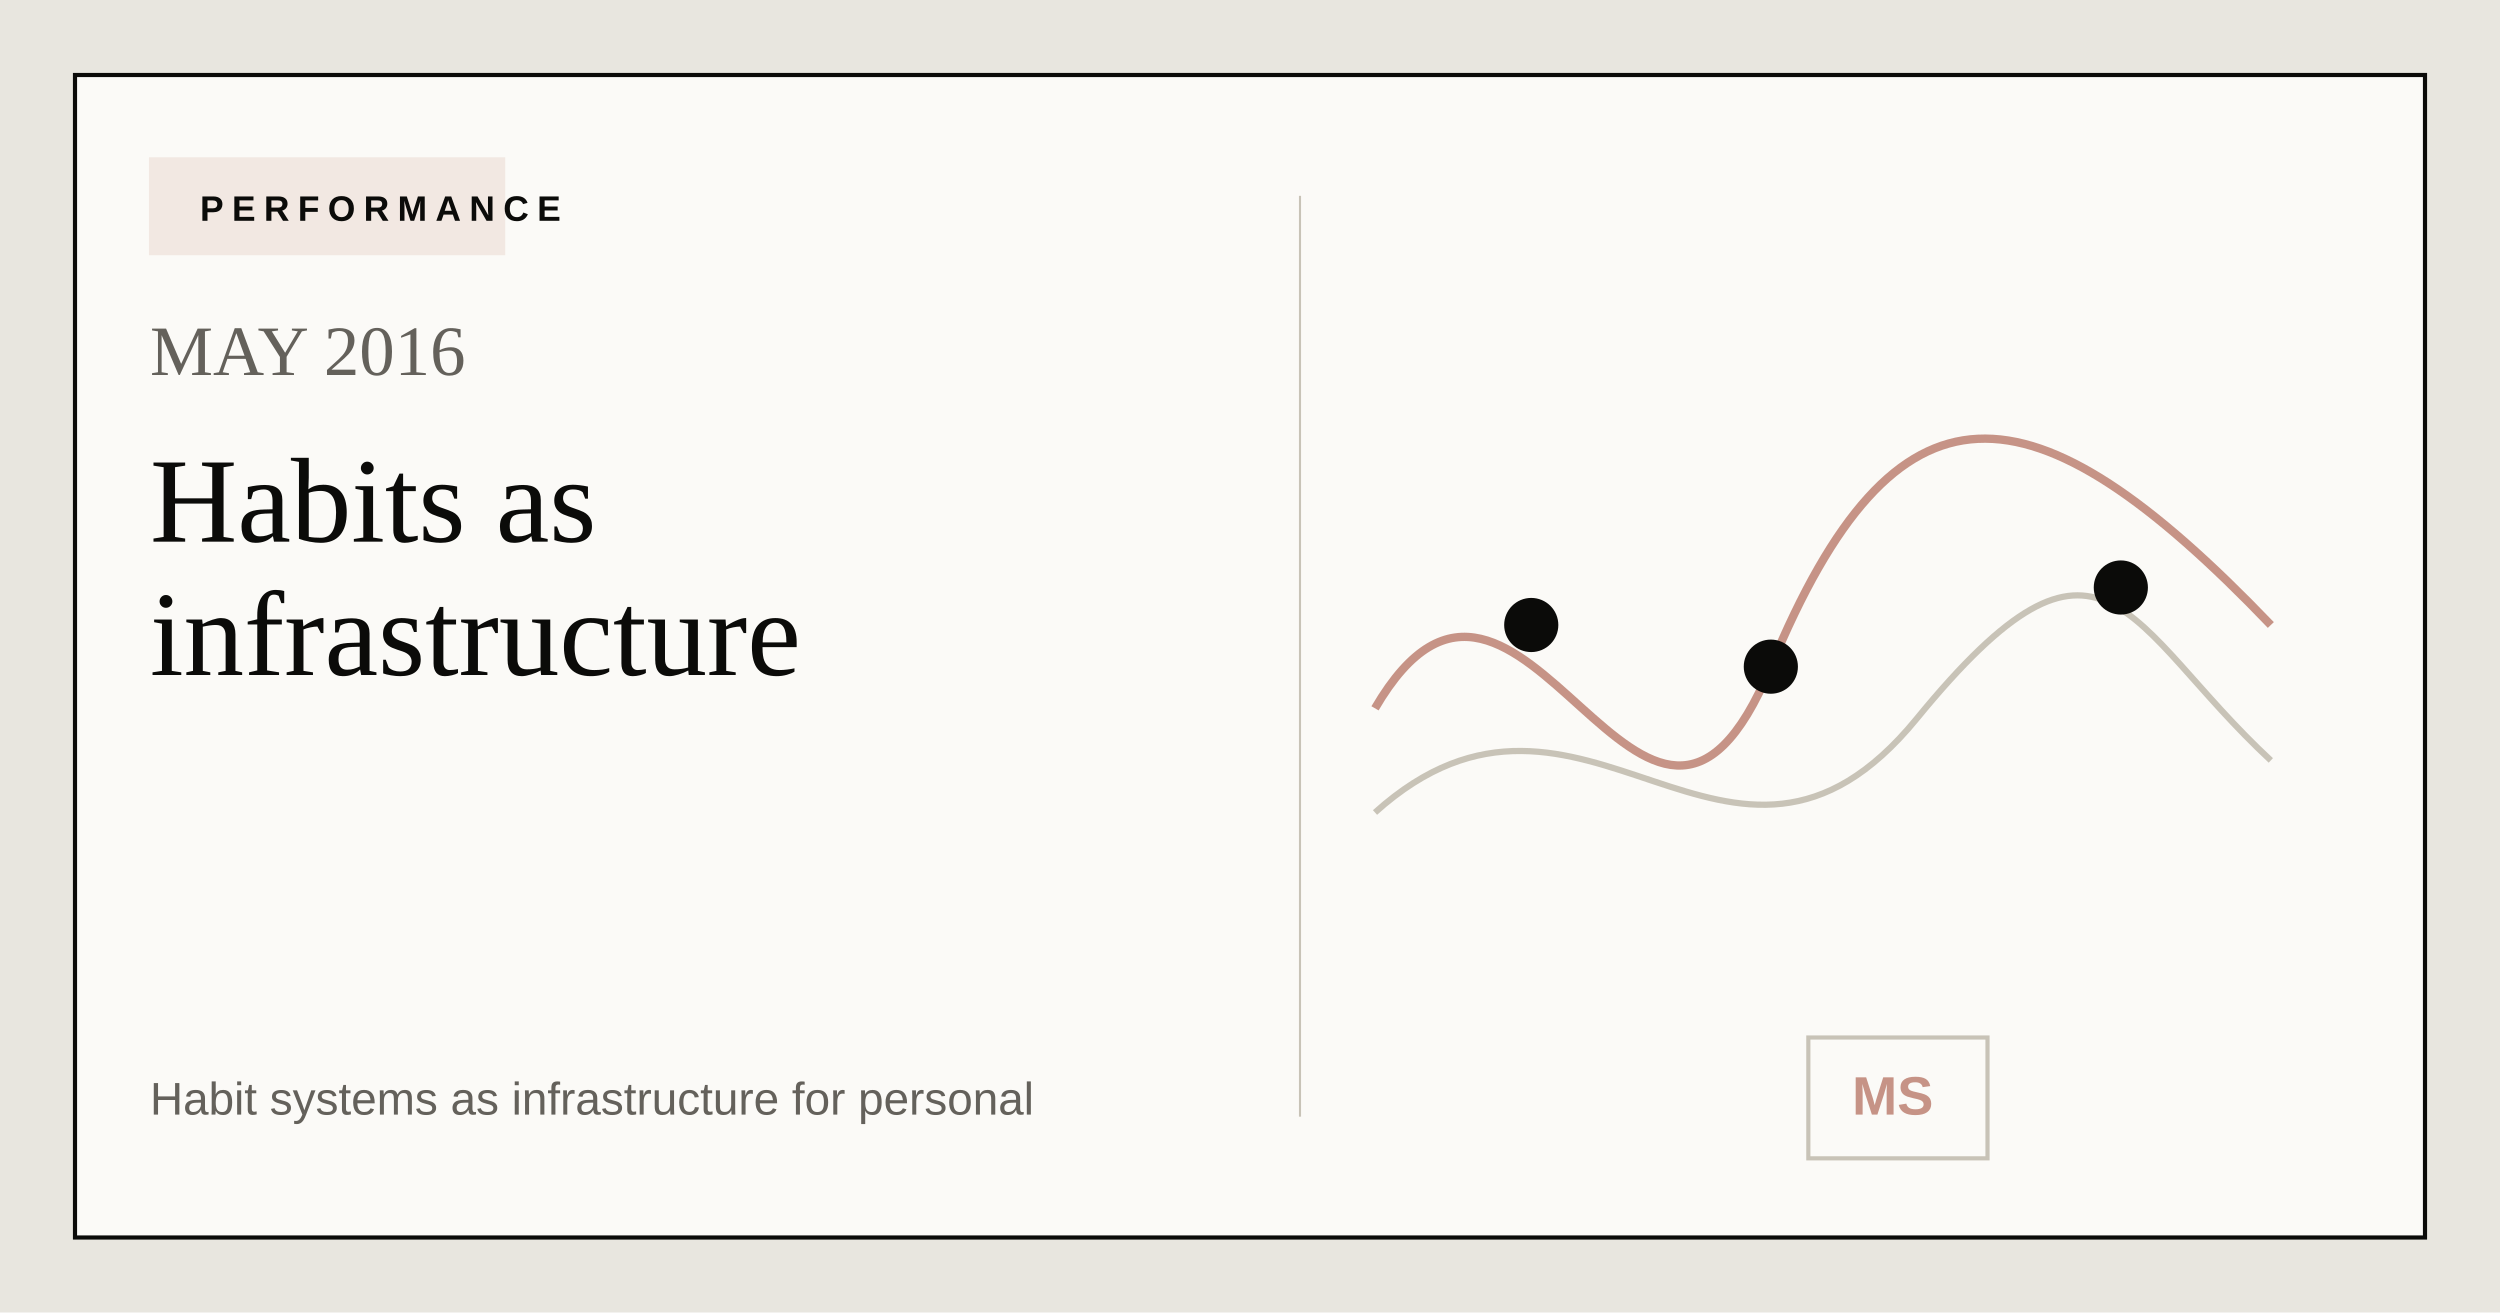
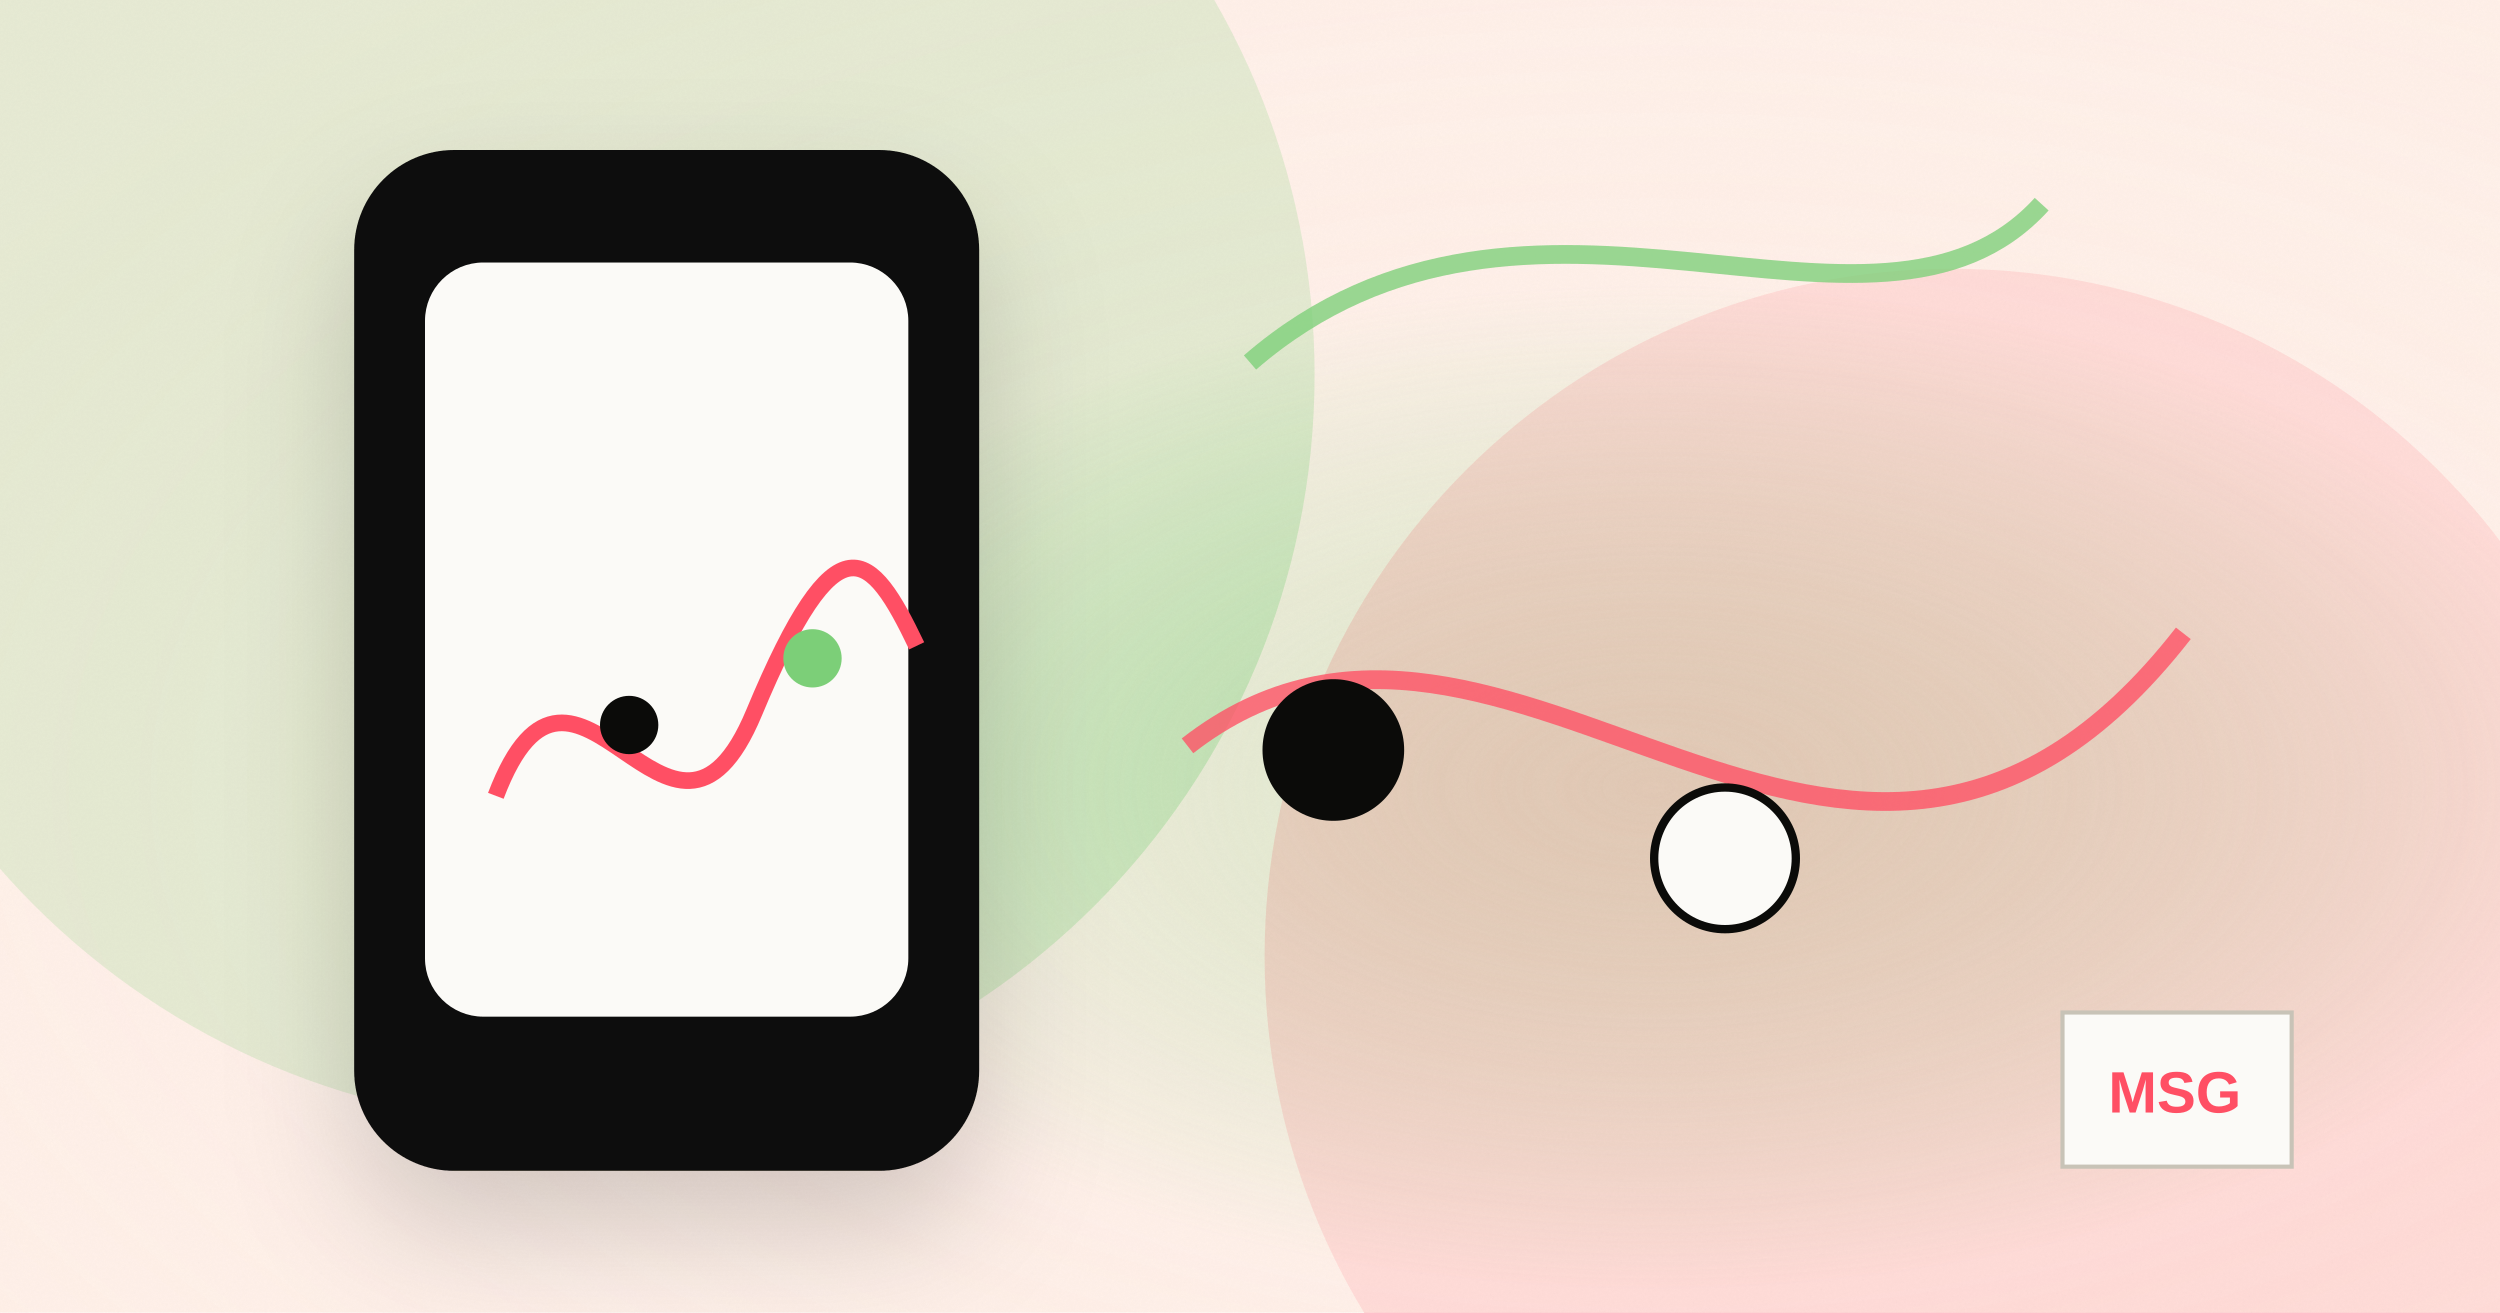
<svg xmlns="http://www.w3.org/2000/svg" width="1200" height="630" viewBox="0 0 1200 630" role="img" aria-labelledby="title desc">
-   <rect width="1200" height="630" fill="#e8e6df" />
-   <rect x="36" y="36" width="1128" height="558" fill="#fbfaf7" stroke="#0b0b09" stroke-width="2" />
-   <rect x="72" y="76" width="170" height="46" fill="#c69386" opacity="0.18" stroke="#c69386" stroke-width="1" />
-   <text x="96" y="106" font-family="Arial, Helvetica, sans-serif" font-size="17" font-weight="700" letter-spacing="4" fill="#0b0b09">PERFORMANCE</text>
-   <text x="72" y="180" font-family="Georgia, 'Times New Roman', serif" font-size="34" fill="#64615b">MAY 2016</text>
-   <text x="72" y="260" font-family="Georgia, 'Times New Roman', serif" font-size="58" font-weight="500" fill="#0b0b09">Habits as</text>
-   <text x="72" y="324" font-family="Georgia, 'Times New Roman', serif" font-size="58" font-weight="500" fill="#0b0b09">infrastructure</text>
-   <text x="72" y="535" font-family="Arial, Helvetica, sans-serif" font-size="22" fill="#64615b">Habit systems as infrastructure for personal</text>
-   <path d="M660 340 C730 220 790 465 850 320 S975 180 1090 300" fill="none" stroke="#c69386" stroke-width="4" />
-   <path d="M660 390 C760 300 830 455 920 345 S1020 300 1090 365" fill="none" stroke="#c8c3b7" stroke-width="3" />
-   <circle cx="735" cy="300" r="13" fill="#0b0b09" />
-   <circle cx="850" cy="320" r="13" fill="#0b0b09" />
-   <circle cx="1018" cy="282" r="13" fill="#0b0b09" />
-   <line x1="624" y1="94" x2="624" y2="536" stroke="#c8c3b7" stroke-width="1" />
-   <rect x="868" y="498" width="86" height="58" fill="#fbfaf7" stroke="#c8c3b7" stroke-width="2" />
-   <text x="889" y="535" font-family="Arial, Helvetica, sans-serif" font-size="26" font-weight="700" fill="#c69386">MS</text>
+   <defs>
+     <radialGradient id="glow" cx="66%" cy="60%" r="80%">
+       <stop offset="0%" stop-color="#7ccf78" stop-opacity="0.42" />
+       <stop offset="48%" stop-color="#fff0e8" stop-opacity="0.9" />
+       <stop offset="100%" stop-color="#fff0e8" />
+     </radialGradient>
+     <linearGradient id="panel" x1="0" y1="0" x2="1" y2="1">
+       <stop offset="0%" stop-color="#ffffff" stop-opacity="0.88" />
+       <stop offset="100%" stop-color="#fbfaf7" stop-opacity="0.64" />
+     </linearGradient>
+     <filter id="shadow" x="-30%" y="-30%" width="160%" height="160%">
+       <feDropShadow dx="0" dy="28" stdDeviation="30" flood-color="#0b0b09" flood-opacity="0.17" />
+     </filter>
+     <filter id="grain">
+       <feTurbulence type="fractalNoise" baseFrequency="0.75" numOctaves="3" stitchTiles="stitch" />
+       <feColorMatrix type="saturate" values="0" />
+       <feComponentTransfer>
+         <feFuncA type="table" tableValues="0 0.057" />
+       </feComponentTransfer>
+     </filter>
+   </defs>
+   <rect width="1200" height="630" fill="#fff0e8" />
+   <circle cx="271" cy="180" r="360" fill="#7ccf78" opacity="0.42" />
+   <circle cx="937" cy="459" r="330" fill="#ff4f64" opacity="0.26" />
+   <rect width="1200" height="630" fill="url(#glow)" opacity="0.54" />
+   <rect width="1200" height="630" filter="url(#grain)" opacity="0.8" />
+   <rect x="170" y="72" width="300" height="490" rx="48" fill="#11110f" filter="url(#shadow)" />
+   <rect x="204" y="126" width="232" height="362" rx="28" fill="#fbfaf7" />
+   <path d="M238 382 C276 282 322 438 362 342 S418 264 440 310" fill="none" stroke="#ff4f64" stroke-width="8" />
+   <circle cx="302" cy="348" r="14" fill="#0b0b09" />
+   <circle cx="390" cy="316" r="14" fill="#7ccf78" />
+   <path d="M600 174 C734 58 900 186 980 98" fill="none" stroke="#7ccf78" stroke-width="9" opacity="0.78" />
+   <path d="M570 358 C724 238 886 512 1048 304" fill="none" stroke="#ff4f64" stroke-width="9" opacity="0.78" />
+   <circle cx="640" cy="360" r="34" fill="#0b0b09" />
+   <circle cx="828" cy="412" r="34" fill="#fbfaf7" stroke="#0b0b09" stroke-width="4" />
+   <g transform="translate(990 486)">
+     <rect width="110" height="74" rx="0" fill="#fbfaf7" stroke="#c8c3b7" stroke-width="2" />
+     <text x="22" y="48" font-family="Arial, Helvetica, sans-serif" font-size="28" font-weight="800" fill="#ff4f64">MSG</text>
+   </g>
</svg>
